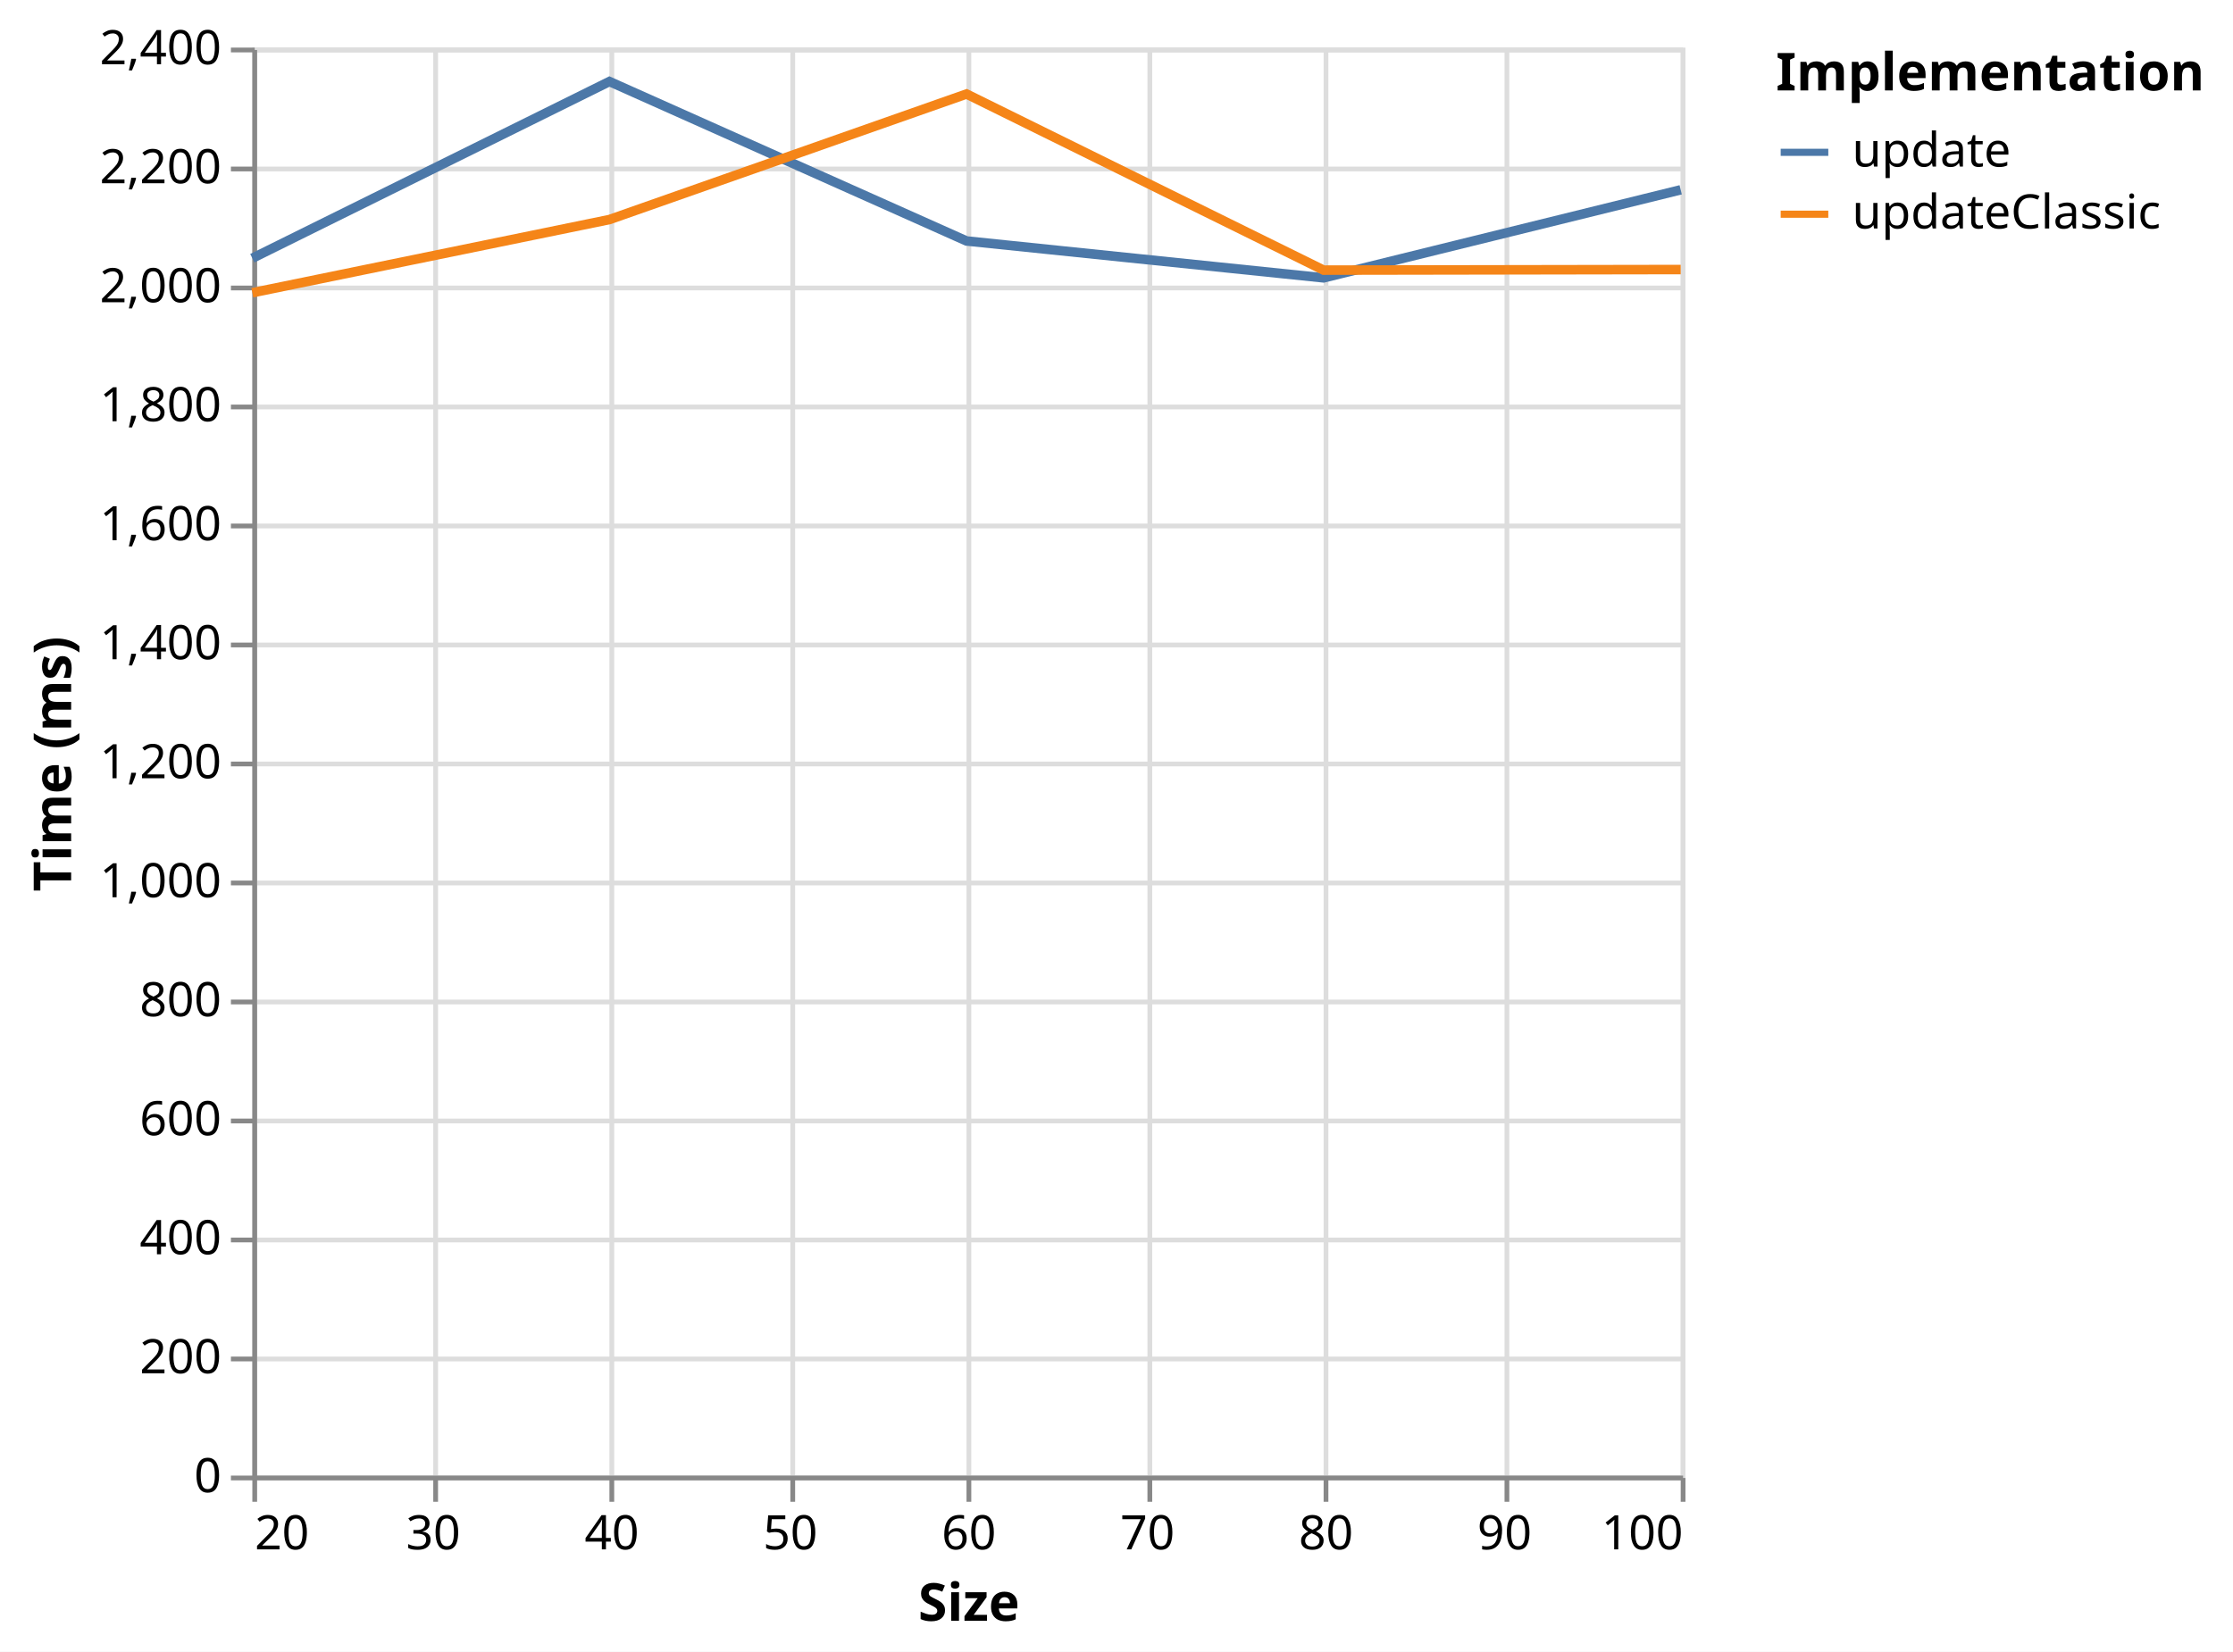
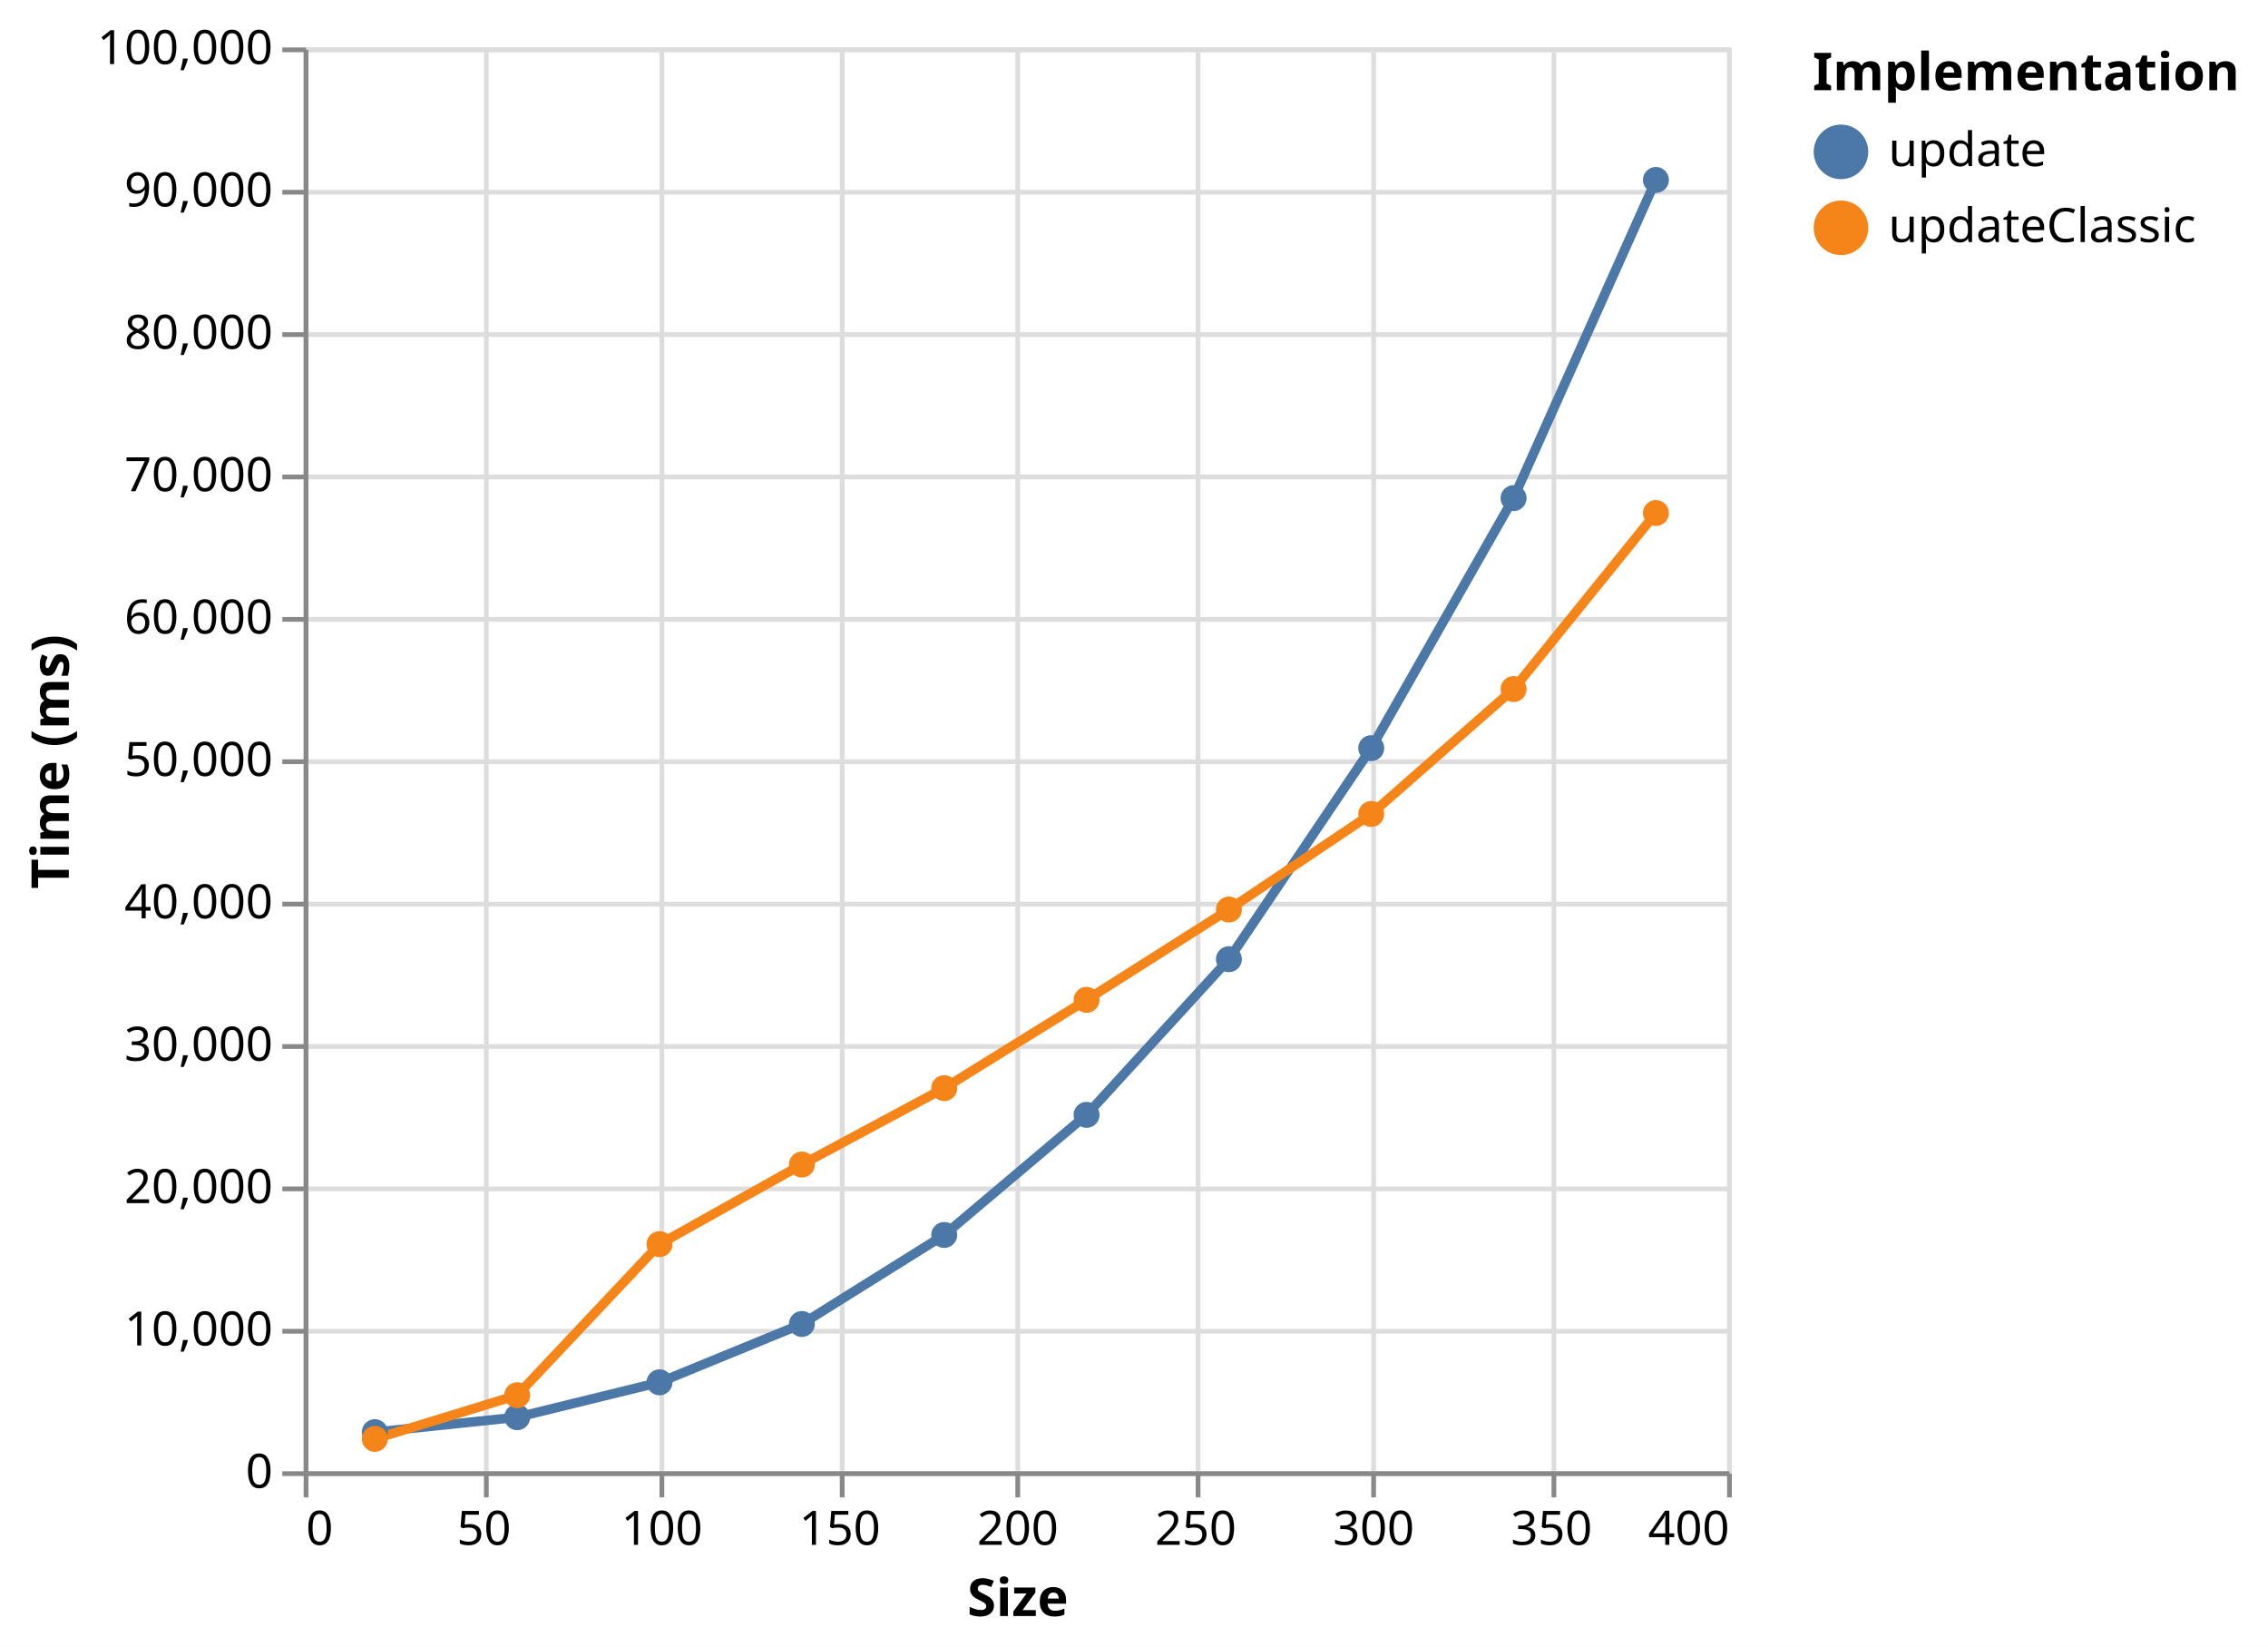
- <svg xmlns="http://www.w3.org/2000/svg" version="1.1" class="marks" width="469" height="347" viewBox="0 0 469 347">
-   <rect width="469" height="347" fill="white" />
-   <g fill="none" stroke-miterlimit="10" transform="translate(53,10)">
+ <svg xmlns="http://www.w3.org/2000/svg" version="1.1" class="marks" width="478" height="347" viewBox="0 0 478 347">
+   <rect width="478" height="347" fill="white" />
+   <g fill="none" stroke-miterlimit="10" transform="translate(64,10)">
    <g class="mark-group role-frame root" role="graphics-object" aria-roledescription="group mark container">
      <g transform="translate(0,0)">
        <path class="background" aria-hidden="true" d="M0.5,0.5h300v300h-300Z" stroke="#ddd" />
        <g>
          <g class="mark-group role-axis" aria-hidden="true">
            <g transform="translate(0.5,300.5)">
              <path class="background" aria-hidden="true" d="M0,0h0v0h0Z" pointer-events="none" />
              <g>
                <g class="mark-rule role-axis-grid" pointer-events="none">
                  <line transform="translate(0,-300)" x2="0" y2="300" stroke="#ddd" stroke-width="1" opacity="1" />
                  <line transform="translate(38,-300)" x2="0" y2="300" stroke="#ddd" stroke-width="1" opacity="1" />
                  <line transform="translate(75,-300)" x2="0" y2="300" stroke="#ddd" stroke-width="1" opacity="1" />
                  <line transform="translate(113,-300)" x2="0" y2="300" stroke="#ddd" stroke-width="1" opacity="1" />
                  <line transform="translate(150,-300)" x2="0" y2="300" stroke="#ddd" stroke-width="1" opacity="1" />
                  <line transform="translate(188,-300)" x2="0" y2="300" stroke="#ddd" stroke-width="1" opacity="1" />
                  <line transform="translate(225,-300)" x2="0" y2="300" stroke="#ddd" stroke-width="1" opacity="1" />
                  <line transform="translate(263,-300)" x2="0" y2="300" stroke="#ddd" stroke-width="1" opacity="1" />
                  <line transform="translate(300,-300)" x2="0" y2="300" stroke="#ddd" stroke-width="1" opacity="1" />
                </g>
              </g>
              <path class="foreground" aria-hidden="true" d="" pointer-events="none" display="none" />
            </g>
          </g>
          <g class="mark-group role-axis" aria-hidden="true">
            <g transform="translate(0.5,0.5)">
              <path class="background" aria-hidden="true" d="M0,0h0v0h0Z" pointer-events="none" />
              <g>
                <g class="mark-rule role-axis-grid" pointer-events="none">
                  <line transform="translate(0,300)" x2="300" y2="0" stroke="#ddd" stroke-width="1" opacity="1" />
-                   <line transform="translate(0,275)" x2="300" y2="0" stroke="#ddd" stroke-width="1" opacity="1" />
-                   <line transform="translate(0,250)" x2="300" y2="0" stroke="#ddd" stroke-width="1" opacity="1" />
-                   <line transform="translate(0,225)" x2="300" y2="0" stroke="#ddd" stroke-width="1" opacity="1" />
-                   <line transform="translate(0,200)" x2="300" y2="0" stroke="#ddd" stroke-width="1" opacity="1" />
-                   <line transform="translate(0,175)" x2="300" y2="0" stroke="#ddd" stroke-width="1" opacity="1" />
+                   <line transform="translate(0,270)" x2="300" y2="0" stroke="#ddd" stroke-width="1" opacity="1" />
+                   <line transform="translate(0,240)" x2="300" y2="0" stroke="#ddd" stroke-width="1" opacity="1" />
+                   <line transform="translate(0,210)" x2="300" y2="0" stroke="#ddd" stroke-width="1" opacity="1" />
+                   <line transform="translate(0,180)" x2="300" y2="0" stroke="#ddd" stroke-width="1" opacity="1" />
                  <line transform="translate(0,150)" x2="300" y2="0" stroke="#ddd" stroke-width="1" opacity="1" />
-                   <line transform="translate(0,125)" x2="300" y2="0" stroke="#ddd" stroke-width="1" opacity="1" />
-                   <line transform="translate(0,100)" x2="300" y2="0" stroke="#ddd" stroke-width="1" opacity="1" />
-                   <line transform="translate(0,75)" x2="300" y2="0" stroke="#ddd" stroke-width="1" opacity="1" />
-                   <line transform="translate(0,50)" x2="300" y2="0" stroke="#ddd" stroke-width="1" opacity="1" />
-                   <line transform="translate(0,25)" x2="300" y2="0" stroke="#ddd" stroke-width="1" opacity="1" />
+                   <line transform="translate(0,120)" x2="300" y2="0" stroke="#ddd" stroke-width="1" opacity="1" />
+                   <line transform="translate(0,90)" x2="300" y2="0" stroke="#ddd" stroke-width="1" opacity="1" />
+                   <line transform="translate(0,60)" x2="300" y2="0" stroke="#ddd" stroke-width="1" opacity="1" />
+                   <line transform="translate(0,30)" x2="300" y2="0" stroke="#ddd" stroke-width="1" opacity="1" />
                  <line transform="translate(0,0)" x2="300" y2="0" stroke="#ddd" stroke-width="1" opacity="1" />
                </g>
              </g>
              <path class="foreground" aria-hidden="true" d="" pointer-events="none" display="none" />
            </g>
          </g>
-           <g class="mark-group role-axis" role="graphics-symbol" aria-roledescription="axis" aria-label="X-axis titled 'Size' for a linear scale with values from 20 to 100">
+           <g class="mark-group role-axis" role="graphics-symbol" aria-roledescription="axis" aria-label="X-axis titled 'Size' for a linear scale with values from 0 to 400">
            <g transform="translate(0.5,300.5)">
              <path class="background" aria-hidden="true" d="M0,0h0v0h0Z" pointer-events="none" />
              <g>
                <g class="mark-rule role-axis-tick" pointer-events="none">
                  <line transform="translate(0,0)" x2="0" y2="5" stroke="#888" stroke-width="1" opacity="1" />
                  <line transform="translate(38,0)" x2="0" y2="5" stroke="#888" stroke-width="1" opacity="1" />
                  <line transform="translate(75,0)" x2="0" y2="5" stroke="#888" stroke-width="1" opacity="1" />
                  <line transform="translate(113,0)" x2="0" y2="5" stroke="#888" stroke-width="1" opacity="1" />
                  <line transform="translate(150,0)" x2="0" y2="5" stroke="#888" stroke-width="1" opacity="1" />
                  <line transform="translate(188,0)" x2="0" y2="5" stroke="#888" stroke-width="1" opacity="1" />
                  <line transform="translate(225,0)" x2="0" y2="5" stroke="#888" stroke-width="1" opacity="1" />
                  <line transform="translate(263,0)" x2="0" y2="5" stroke="#888" stroke-width="1" opacity="1" />
                  <line transform="translate(300,0)" x2="0" y2="5" stroke="#888" stroke-width="1" opacity="1" />
                </g>
                <g class="mark-text role-axis-label" pointer-events="none">
-                   <text text-anchor="start" transform="translate(0,15)" font-family="sans-serif" font-size="10px" fill="#000" opacity="1">20</text>
-                   <text text-anchor="middle" transform="translate(37.5,15)" font-family="sans-serif" font-size="10px" fill="#000" opacity="1">30</text>
-                   <text text-anchor="middle" transform="translate(75,15)" font-family="sans-serif" font-size="10px" fill="#000" opacity="1">40</text>
-                   <text text-anchor="middle" transform="translate(112.5,15)" font-family="sans-serif" font-size="10px" fill="#000" opacity="1">50</text>
-                   <text text-anchor="middle" transform="translate(150,15)" font-family="sans-serif" font-size="10px" fill="#000" opacity="1">60</text>
-                   <text text-anchor="middle" transform="translate(187.5,15)" font-family="sans-serif" font-size="10px" fill="#000" opacity="1">70</text>
-                   <text text-anchor="middle" transform="translate(225,15)" font-family="sans-serif" font-size="10px" fill="#000" opacity="1">80</text>
-                   <text text-anchor="middle" transform="translate(262.5,15)" font-family="sans-serif" font-size="10px" fill="#000" opacity="1">90</text>
-                   <text text-anchor="end" transform="translate(300,15)" font-family="sans-serif" font-size="10px" fill="#000" opacity="1">100</text>
+                   <text text-anchor="start" transform="translate(0,15)" font-family="sans-serif" font-size="10px" fill="#000" opacity="1">0</text>
+                   <text text-anchor="middle" transform="translate(37.5,15)" font-family="sans-serif" font-size="10px" fill="#000" opacity="1">50</text>
+                   <text text-anchor="middle" transform="translate(75,15)" font-family="sans-serif" font-size="10px" fill="#000" opacity="1">100</text>
+                   <text text-anchor="middle" transform="translate(112.5,15)" font-family="sans-serif" font-size="10px" fill="#000" opacity="1">150</text>
+                   <text text-anchor="middle" transform="translate(150,15)" font-family="sans-serif" font-size="10px" fill="#000" opacity="1">200</text>
+                   <text text-anchor="middle" transform="translate(187.5,15)" font-family="sans-serif" font-size="10px" fill="#000" opacity="1">250</text>
+                   <text text-anchor="middle" transform="translate(225,15)" font-family="sans-serif" font-size="10px" fill="#000" opacity="1">300</text>
+                   <text text-anchor="middle" transform="translate(262.5,15)" font-family="sans-serif" font-size="10px" fill="#000" opacity="1">350</text>
+                   <text text-anchor="end" transform="translate(300,15)" font-family="sans-serif" font-size="10px" fill="#000" opacity="1">400</text>
                </g>
                <g class="mark-rule role-axis-domain" pointer-events="none">
                  <line transform="translate(0,0)" x2="300" y2="0" stroke="#888" stroke-width="1" opacity="1" />
                </g>
                <g class="mark-text role-axis-title" pointer-events="none">
                  <text text-anchor="middle" transform="translate(150,30)" font-family="sans-serif" font-size="11px" font-weight="bold" fill="#000" opacity="1">Size</text>
                </g>
              </g>
              <path class="foreground" aria-hidden="true" d="" pointer-events="none" display="none" />
            </g>
          </g>
-           <g class="mark-group role-axis" role="graphics-symbol" aria-roledescription="axis" aria-label="Y-axis titled 'Time (ms)' for a linear scale with values from 0 to 2,400">
+           <g class="mark-group role-axis" role="graphics-symbol" aria-roledescription="axis" aria-label="Y-axis titled 'Time (ms)' for a linear scale with values from 0 to 100,000">
            <g transform="translate(0.5,0.5)">
              <path class="background" aria-hidden="true" d="M0,0h0v0h0Z" pointer-events="none" />
              <g>
                <g class="mark-rule role-axis-tick" pointer-events="none">
                  <line transform="translate(0,300)" x2="-5" y2="0" stroke="#888" stroke-width="1" opacity="1" />
-                   <line transform="translate(0,275)" x2="-5" y2="0" stroke="#888" stroke-width="1" opacity="1" />
-                   <line transform="translate(0,250)" x2="-5" y2="0" stroke="#888" stroke-width="1" opacity="1" />
-                   <line transform="translate(0,225)" x2="-5" y2="0" stroke="#888" stroke-width="1" opacity="1" />
-                   <line transform="translate(0,200)" x2="-5" y2="0" stroke="#888" stroke-width="1" opacity="1" />
-                   <line transform="translate(0,175)" x2="-5" y2="0" stroke="#888" stroke-width="1" opacity="1" />
+                   <line transform="translate(0,270)" x2="-5" y2="0" stroke="#888" stroke-width="1" opacity="1" />
+                   <line transform="translate(0,240)" x2="-5" y2="0" stroke="#888" stroke-width="1" opacity="1" />
+                   <line transform="translate(0,210)" x2="-5" y2="0" stroke="#888" stroke-width="1" opacity="1" />
+                   <line transform="translate(0,180)" x2="-5" y2="0" stroke="#888" stroke-width="1" opacity="1" />
                  <line transform="translate(0,150)" x2="-5" y2="0" stroke="#888" stroke-width="1" opacity="1" />
-                   <line transform="translate(0,125)" x2="-5" y2="0" stroke="#888" stroke-width="1" opacity="1" />
-                   <line transform="translate(0,100)" x2="-5" y2="0" stroke="#888" stroke-width="1" opacity="1" />
-                   <line transform="translate(0,75)" x2="-5" y2="0" stroke="#888" stroke-width="1" opacity="1" />
-                   <line transform="translate(0,50)" x2="-5" y2="0" stroke="#888" stroke-width="1" opacity="1" />
-                   <line transform="translate(0,25)" x2="-5" y2="0" stroke="#888" stroke-width="1" opacity="1" />
+                   <line transform="translate(0,120)" x2="-5" y2="0" stroke="#888" stroke-width="1" opacity="1" />
+                   <line transform="translate(0,90)" x2="-5" y2="0" stroke="#888" stroke-width="1" opacity="1" />
+                   <line transform="translate(0,60)" x2="-5" y2="0" stroke="#888" stroke-width="1" opacity="1" />
+                   <line transform="translate(0,30)" x2="-5" y2="0" stroke="#888" stroke-width="1" opacity="1" />
                  <line transform="translate(0,0)" x2="-5" y2="0" stroke="#888" stroke-width="1" opacity="1" />
                </g>
                <g class="mark-text role-axis-label" pointer-events="none">
                  <text text-anchor="end" transform="translate(-7,303)" font-family="sans-serif" font-size="10px" fill="#000" opacity="1">0</text>
-                   <text text-anchor="end" transform="translate(-7,278)" font-family="sans-serif" font-size="10px" fill="#000" opacity="1">200</text>
-                   <text text-anchor="end" transform="translate(-7,253)" font-family="sans-serif" font-size="10px" fill="#000" opacity="1">400</text>
-                   <text text-anchor="end" transform="translate(-7,228)" font-family="sans-serif" font-size="10px" fill="#000" opacity="1">600</text>
-                   <text text-anchor="end" transform="translate(-7,203)" font-family="sans-serif" font-size="10px" fill="#000" opacity="1">800</text>
-                   <text text-anchor="end" transform="translate(-7,178)" font-family="sans-serif" font-size="10px" fill="#000" opacity="1">1,000</text>
-                   <text text-anchor="end" transform="translate(-7,153)" font-family="sans-serif" font-size="10px" fill="#000" opacity="1">1,200</text>
-                   <text text-anchor="end" transform="translate(-7,128)" font-family="sans-serif" font-size="10px" fill="#000" opacity="1">1,400</text>
-                   <text text-anchor="end" transform="translate(-7,103)" font-family="sans-serif" font-size="10px" fill="#000" opacity="1">1,600</text>
-                   <text text-anchor="end" transform="translate(-7,78)" font-family="sans-serif" font-size="10px" fill="#000" opacity="1">1,800</text>
-                   <text text-anchor="end" transform="translate(-7,53)" font-family="sans-serif" font-size="10px" fill="#000" opacity="1">2,000</text>
-                   <text text-anchor="end" transform="translate(-7,28)" font-family="sans-serif" font-size="10px" fill="#000" opacity="1">2,200</text>
-                   <text text-anchor="end" transform="translate(-7,3)" font-family="sans-serif" font-size="10px" fill="#000" opacity="1">2,400</text>
+                   <text text-anchor="end" transform="translate(-7,273)" font-family="sans-serif" font-size="10px" fill="#000" opacity="1">10,000</text>
+                   <text text-anchor="end" transform="translate(-7,243)" font-family="sans-serif" font-size="10px" fill="#000" opacity="1">20,000</text>
+                   <text text-anchor="end" transform="translate(-7,213)" font-family="sans-serif" font-size="10px" fill="#000" opacity="1">30,000</text>
+                   <text text-anchor="end" transform="translate(-7,183)" font-family="sans-serif" font-size="10px" fill="#000" opacity="1">40,000</text>
+                   <text text-anchor="end" transform="translate(-7,153)" font-family="sans-serif" font-size="10px" fill="#000" opacity="1">50,000</text>
+                   <text text-anchor="end" transform="translate(-7,123)" font-family="sans-serif" font-size="10px" fill="#000" opacity="1">60,000</text>
+                   <text text-anchor="end" transform="translate(-7,93)" font-family="sans-serif" font-size="10px" fill="#000" opacity="1">70,000</text>
+                   <text text-anchor="end" transform="translate(-7,63)" font-family="sans-serif" font-size="10px" fill="#000" opacity="1">80,000</text>
+                   <text text-anchor="end" transform="translate(-7,33)" font-family="sans-serif" font-size="10px" fill="#000" opacity="1">90,000</text>
+                   <text text-anchor="end" transform="translate(-7,3)" font-family="sans-serif" font-size="10px" fill="#000" opacity="1">100,000</text>
                </g>
                <g class="mark-rule role-axis-domain" pointer-events="none">
                  <line transform="translate(0,300)" x2="0" y2="-300" stroke="#888" stroke-width="1" opacity="1" />
                </g>
                <g class="mark-text role-axis-title" pointer-events="none">
-                   <text text-anchor="middle" transform="translate(-36.55859,150) rotate(-90) translate(0,-2)" font-family="sans-serif" font-size="11px" font-weight="bold" fill="#000" opacity="1">Time (ms)</text>
-                 </g>
-               </g>
-               <path class="foreground" aria-hidden="true" d="" pointer-events="none" display="none" />
-             </g>
-           </g>
-           <g class="mark-group role-scope pathgroup" role="graphics-object" aria-roledescription="group mark container">
+                   <text text-anchor="middle" transform="translate(-47.99805,150) rotate(-90) translate(0,-2)" font-family="sans-serif" font-size="11px" font-weight="bold" fill="#000" opacity="1">Time (ms)</text>
+                 </g>
+               </g>
+               <path class="foreground" aria-hidden="true" d="" pointer-events="none" display="none" />
+             </g>
+           </g>
+           <g class="mark-group role-scope layer_0_pathgroup" role="graphics-object" aria-roledescription="group mark container">
            <g transform="translate(0,0)">
              <path class="background" aria-hidden="true" d="M0,0h300v300h-300Z" />
              <g>
-                 <g class="mark-line role-mark marks" role="graphics-object" aria-roledescription="line mark container">
-                   <path aria-label="Size: 20; Time (ms): 2046; series: update" role="graphics-symbol" aria-roledescription="line mark" d="M0,44.25L75,7.125L150,40.625L225,48.375L300,29.875" stroke="#4c78a8" stroke-width="2" />
+                 <g class="mark-line role-mark layer_0_marks" role="graphics-object" aria-roledescription="line mark container">
+                   <path aria-label="Size: 20; Time (ms): 2747; series: update" role="graphics-symbol" aria-roledescription="line mark" d="M15,291.759L45,288.612L75,281.259L105,268.968L135,250.215L165,224.901L195,192.105L225,147.636L255,94.953L285,27.915" stroke="#4c78a8" stroke-width="2" />
                </g>
              </g>
              <path class="foreground" aria-hidden="true" d="" display="none" />
            </g>
            <g transform="translate(0,0)">
              <path class="background" aria-hidden="true" d="M0,0h300v300h-300Z" />
              <g>
-                 <g class="mark-line role-mark marks" role="graphics-object" aria-roledescription="line mark container">
-                   <path aria-label="Size: 20; Time (ms): 1988; series: updateClassic" role="graphics-symbol" aria-roledescription="line mark" d="M0,51.5L75,36.125L150,9.75L225,46.75L300,46.625" stroke="#f58518" stroke-width="2" />
+                 <g class="mark-line role-mark layer_0_marks" role="graphics-object" aria-roledescription="line mark container">
+                   <path aria-label="Size: 20; Time (ms): 2275; series: updateClassic" role="graphics-symbol" aria-roledescription="line mark" d="M15,293.175L45,283.977L75,252.141L105,235.371L135,219.279L165,200.673L195,181.644L225,161.502L255,135.189L285,98.094" stroke="#f58518" stroke-width="2" />
                </g>
              </g>
              <path class="foreground" aria-hidden="true" d="" display="none" />
            </g>
          </g>
-           <g class="mark-group role-legend" role="graphics-symbol" aria-roledescription="legend" aria-label="Symbol legend titled 'Implementation' for stroke color with 2 values: update, updateClassic">
-             <g transform="translate(320,0)">
-               <path class="background" aria-hidden="true" d="M0,0h91v40h-91Z" pointer-events="none" />
+           <g class="mark-symbol role-mark layer_1_marks" role="graphics-object" aria-roledescription="symbol mark container">
+             <path aria-label="Size: 20; Time (ms): 2747; series: update" role="graphics-symbol" aria-roledescription="point" transform="translate(15,291.759)" d="M2.739,0A2.739,2.739,0,1,1,-2.739,0A2.739,2.739,0,1,1,2.739,0" fill="#4c78a8" stroke-width="2" opacity="1" />
+             <path aria-label="Size: 60; Time (ms): 3796; series: update" role="graphics-symbol" aria-roledescription="point" transform="translate(45,288.612)" d="M2.739,0A2.739,2.739,0,1,1,-2.739,0A2.739,2.739,0,1,1,2.739,0" fill="#4c78a8" stroke-width="2" opacity="1" />
+             <path aria-label="Size: 100; Time (ms): 6247; series: update" role="graphics-symbol" aria-roledescription="point" transform="translate(75,281.259)" d="M2.739,0A2.739,2.739,0,1,1,-2.739,0A2.739,2.739,0,1,1,2.739,0" fill="#4c78a8" stroke-width="2" opacity="1" />
+             <path aria-label="Size: 140; Time (ms): 10344; series: update" role="graphics-symbol" aria-roledescription="point" transform="translate(105,268.968)" d="M2.739,0A2.739,2.739,0,1,1,-2.739,0A2.739,2.739,0,1,1,2.739,0" fill="#4c78a8" stroke-width="2" opacity="1" />
+             <path aria-label="Size: 180; Time (ms): 16595; series: update" role="graphics-symbol" aria-roledescription="point" transform="translate(135,250.215)" d="M2.739,0A2.739,2.739,0,1,1,-2.739,0A2.739,2.739,0,1,1,2.739,0" fill="#4c78a8" stroke-width="2" opacity="1" />
+             <path aria-label="Size: 220; Time (ms): 25033; series: update" role="graphics-symbol" aria-roledescription="point" transform="translate(165,224.901)" d="M2.739,0A2.739,2.739,0,1,1,-2.739,0A2.739,2.739,0,1,1,2.739,0" fill="#4c78a8" stroke-width="2" opacity="1" />
+             <path aria-label="Size: 260; Time (ms): 35965; series: update" role="graphics-symbol" aria-roledescription="point" transform="translate(195,192.105)" d="M2.739,0A2.739,2.739,0,1,1,-2.739,0A2.739,2.739,0,1,1,2.739,0" fill="#4c78a8" stroke-width="2" opacity="1" />
+             <path aria-label="Size: 300; Time (ms): 50788; series: update" role="graphics-symbol" aria-roledescription="point" transform="translate(225,147.636)" d="M2.739,0A2.739,2.739,0,1,1,-2.739,0A2.739,2.739,0,1,1,2.739,0" fill="#4c78a8" stroke-width="2" opacity="1" />
+             <path aria-label="Size: 340; Time (ms): 68349; series: update" role="graphics-symbol" aria-roledescription="point" transform="translate(255,94.953)" d="M2.739,0A2.739,2.739,0,1,1,-2.739,0A2.739,2.739,0,1,1,2.739,0" fill="#4c78a8" stroke-width="2" opacity="1" />
+             <path aria-label="Size: 380; Time (ms): 90695; series: update" role="graphics-symbol" aria-roledescription="point" transform="translate(285,27.915)" d="M2.739,0A2.739,2.739,0,1,1,-2.739,0A2.739,2.739,0,1,1,2.739,0" fill="#4c78a8" stroke-width="2" opacity="1" />
+             <path aria-label="Size: 20; Time (ms): 2275; series: updateClassic" role="graphics-symbol" aria-roledescription="point" transform="translate(15,293.175)" d="M2.739,0A2.739,2.739,0,1,1,-2.739,0A2.739,2.739,0,1,1,2.739,0" fill="#f58518" stroke-width="2" opacity="1" />
+             <path aria-label="Size: 60; Time (ms): 5341; series: updateClassic" role="graphics-symbol" aria-roledescription="point" transform="translate(45,283.977)" d="M2.739,0A2.739,2.739,0,1,1,-2.739,0A2.739,2.739,0,1,1,2.739,0" fill="#f58518" stroke-width="2" opacity="1" />
+             <path aria-label="Size: 100; Time (ms): 15953; series: updateClassic" role="graphics-symbol" aria-roledescription="point" transform="translate(75,252.141)" d="M2.739,0A2.739,2.739,0,1,1,-2.739,0A2.739,2.739,0,1,1,2.739,0" fill="#f58518" stroke-width="2" opacity="1" />
+             <path aria-label="Size: 140; Time (ms): 21543; series: updateClassic" role="graphics-symbol" aria-roledescription="point" transform="translate(105,235.371)" d="M2.739,0A2.739,2.739,0,1,1,-2.739,0A2.739,2.739,0,1,1,2.739,0" fill="#f58518" stroke-width="2" opacity="1" />
+             <path aria-label="Size: 180; Time (ms): 26907; series: updateClassic" role="graphics-symbol" aria-roledescription="point" transform="translate(135,219.279)" d="M2.739,0A2.739,2.739,0,1,1,-2.739,0A2.739,2.739,0,1,1,2.739,0" fill="#f58518" stroke-width="2" opacity="1" />
+             <path aria-label="Size: 220; Time (ms): 33109; series: updateClassic" role="graphics-symbol" aria-roledescription="point" transform="translate(165,200.673)" d="M2.739,0A2.739,2.739,0,1,1,-2.739,0A2.739,2.739,0,1,1,2.739,0" fill="#f58518" stroke-width="2" opacity="1" />
+             <path aria-label="Size: 260; Time (ms): 39452; series: updateClassic" role="graphics-symbol" aria-roledescription="point" transform="translate(195,181.644)" d="M2.739,0A2.739,2.739,0,1,1,-2.739,0A2.739,2.739,0,1,1,2.739,0" fill="#f58518" stroke-width="2" opacity="1" />
+             <path aria-label="Size: 300; Time (ms): 46166; series: updateClassic" role="graphics-symbol" aria-roledescription="point" transform="translate(225,161.502)" d="M2.739,0A2.739,2.739,0,1,1,-2.739,0A2.739,2.739,0,1,1,2.739,0" fill="#f58518" stroke-width="2" opacity="1" />
+             <path aria-label="Size: 340; Time (ms): 54937; series: updateClassic" role="graphics-symbol" aria-roledescription="point" transform="translate(255,135.189)" d="M2.739,0A2.739,2.739,0,1,1,-2.739,0A2.739,2.739,0,1,1,2.739,0" fill="#f58518" stroke-width="2" opacity="1" />
+             <path aria-label="Size: 380; Time (ms): 67302; series: updateClassic" role="graphics-symbol" aria-roledescription="point" transform="translate(285,98.094)" d="M2.739,0A2.739,2.739,0,1,1,-2.739,0A2.739,2.739,0,1,1,2.739,0" fill="#f58518" stroke-width="2" opacity="1" />
+           </g>
+           <g class="mark-group role-legend" role="graphics-symbol" aria-roledescription="legend" aria-label="Symbol legend titled 'Implementation' for fill color and stroke color with 2 values: update, updateClassic">
+             <g transform="translate(318,0)">
+               <path class="background" aria-hidden="true" d="M0,0h91v45h-91Z" pointer-events="none" />
              <g>
                <g class="mark-group role-legend-entry">
                  <g transform="translate(0,16)">
                    <path class="background" aria-hidden="true" d="M0,0h0v0h0Z" pointer-events="none" />
                    <g>
                      <g class="mark-group role-scope" role="graphics-object" aria-roledescription="group mark container">
                        <g transform="translate(0,0)">
-                           <path class="background" aria-hidden="true" d="M0,0h80.812v11h-80.812Z" pointer-events="none" opacity="1" />
+                           <path class="background" aria-hidden="true" d="M0,0h80.812v12.5h-80.812Z" pointer-events="none" opacity="1" />
                          <g>
                            <g class="mark-symbol role-legend-symbol" pointer-events="none">
-                               <path transform="translate(6,6)" d="M-5,0L5,0" stroke="#4c78a8" stroke-width="1.5" opacity="1" />
+                               <path transform="translate(6,6)" d="M5,0A5,5,0,1,1,-5,0A5,5,0,1,1,5,0" fill="#4c78a8" stroke="#4c78a8" stroke-width="1.5" opacity="1" />
                            </g>
                            <g class="mark-text role-legend-label" pointer-events="none">
                              <text text-anchor="start" transform="translate(16,9)" font-family="sans-serif" font-size="10px" fill="#000" opacity="1">update</text>
                            </g>
                          </g>
                          <path class="foreground" aria-hidden="true" d="" pointer-events="none" display="none" />
                        </g>
-                         <g transform="translate(0,13)">
-                           <path class="background" aria-hidden="true" d="M0,0h80.812v11h-80.812Z" pointer-events="none" opacity="1" />
+                         <g transform="translate(0,16)">
+                           <path class="background" aria-hidden="true" d="M0,0h80.812v12.5h-80.812Z" pointer-events="none" opacity="1" />
                          <g>
                            <g class="mark-symbol role-legend-symbol" pointer-events="none">
-                               <path transform="translate(6,6)" d="M-5,0L5,0" stroke="#f58518" stroke-width="1.5" opacity="1" />
+                               <path transform="translate(6,6)" d="M5,0A5,5,0,1,1,-5,0A5,5,0,1,1,5,0" fill="#f58518" stroke="#f58518" stroke-width="1.5" opacity="1" />
                            </g>
                            <g class="mark-text role-legend-label" pointer-events="none">
                              <text text-anchor="start" transform="translate(16,9)" font-family="sans-serif" font-size="10px" fill="#000" opacity="1">updateClassic</text>
                            </g>
                          </g>
                          <path class="foreground" aria-hidden="true" d="" pointer-events="none" display="none" />
                        </g>
                      </g>
                    </g>
                    <path class="foreground" aria-hidden="true" d="" pointer-events="none" display="none" />
                  </g>
                </g>
                <g class="mark-text role-legend-title" pointer-events="none">
                  <text text-anchor="start" transform="translate(0,9)" font-family="sans-serif" font-size="11px" font-weight="bold" fill="#000" opacity="1">Implementation</text>
                </g>
              </g>
              <path class="foreground" aria-hidden="true" d="" pointer-events="none" display="none" />
            </g>
          </g>
        </g>
        <path class="foreground" aria-hidden="true" d="" display="none" />
      </g>
    </g>
  </g>
</svg>
